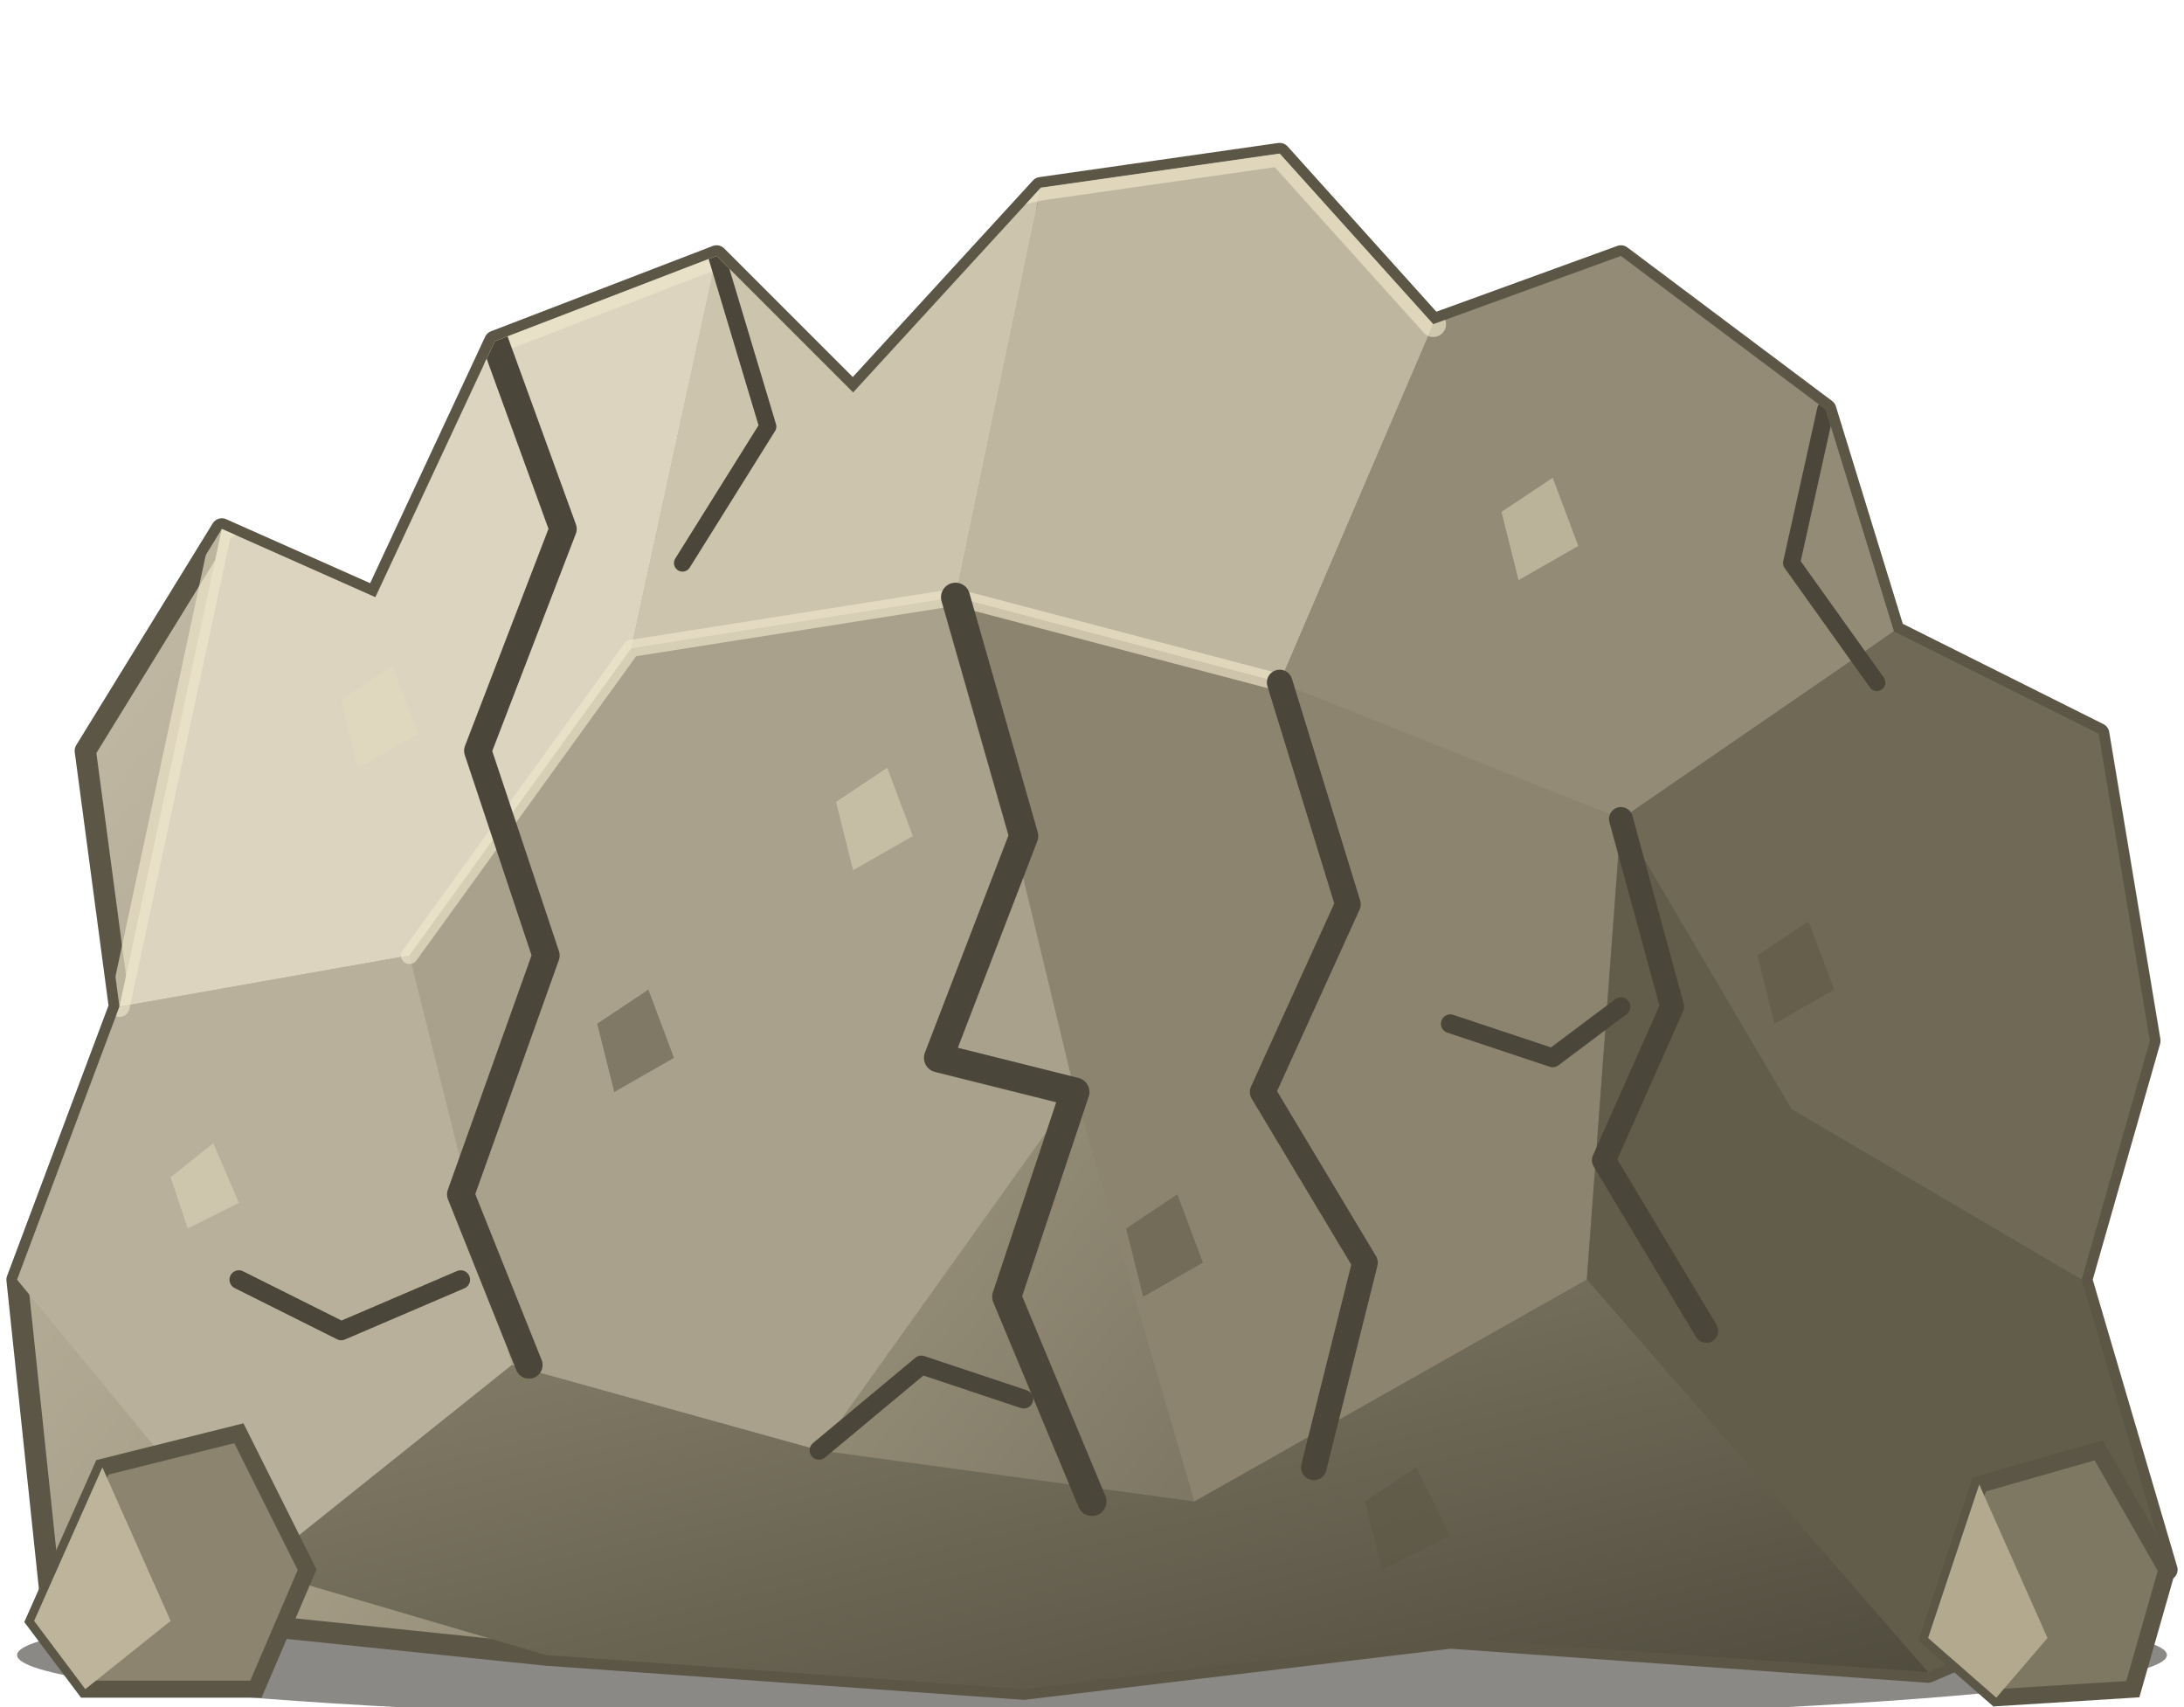
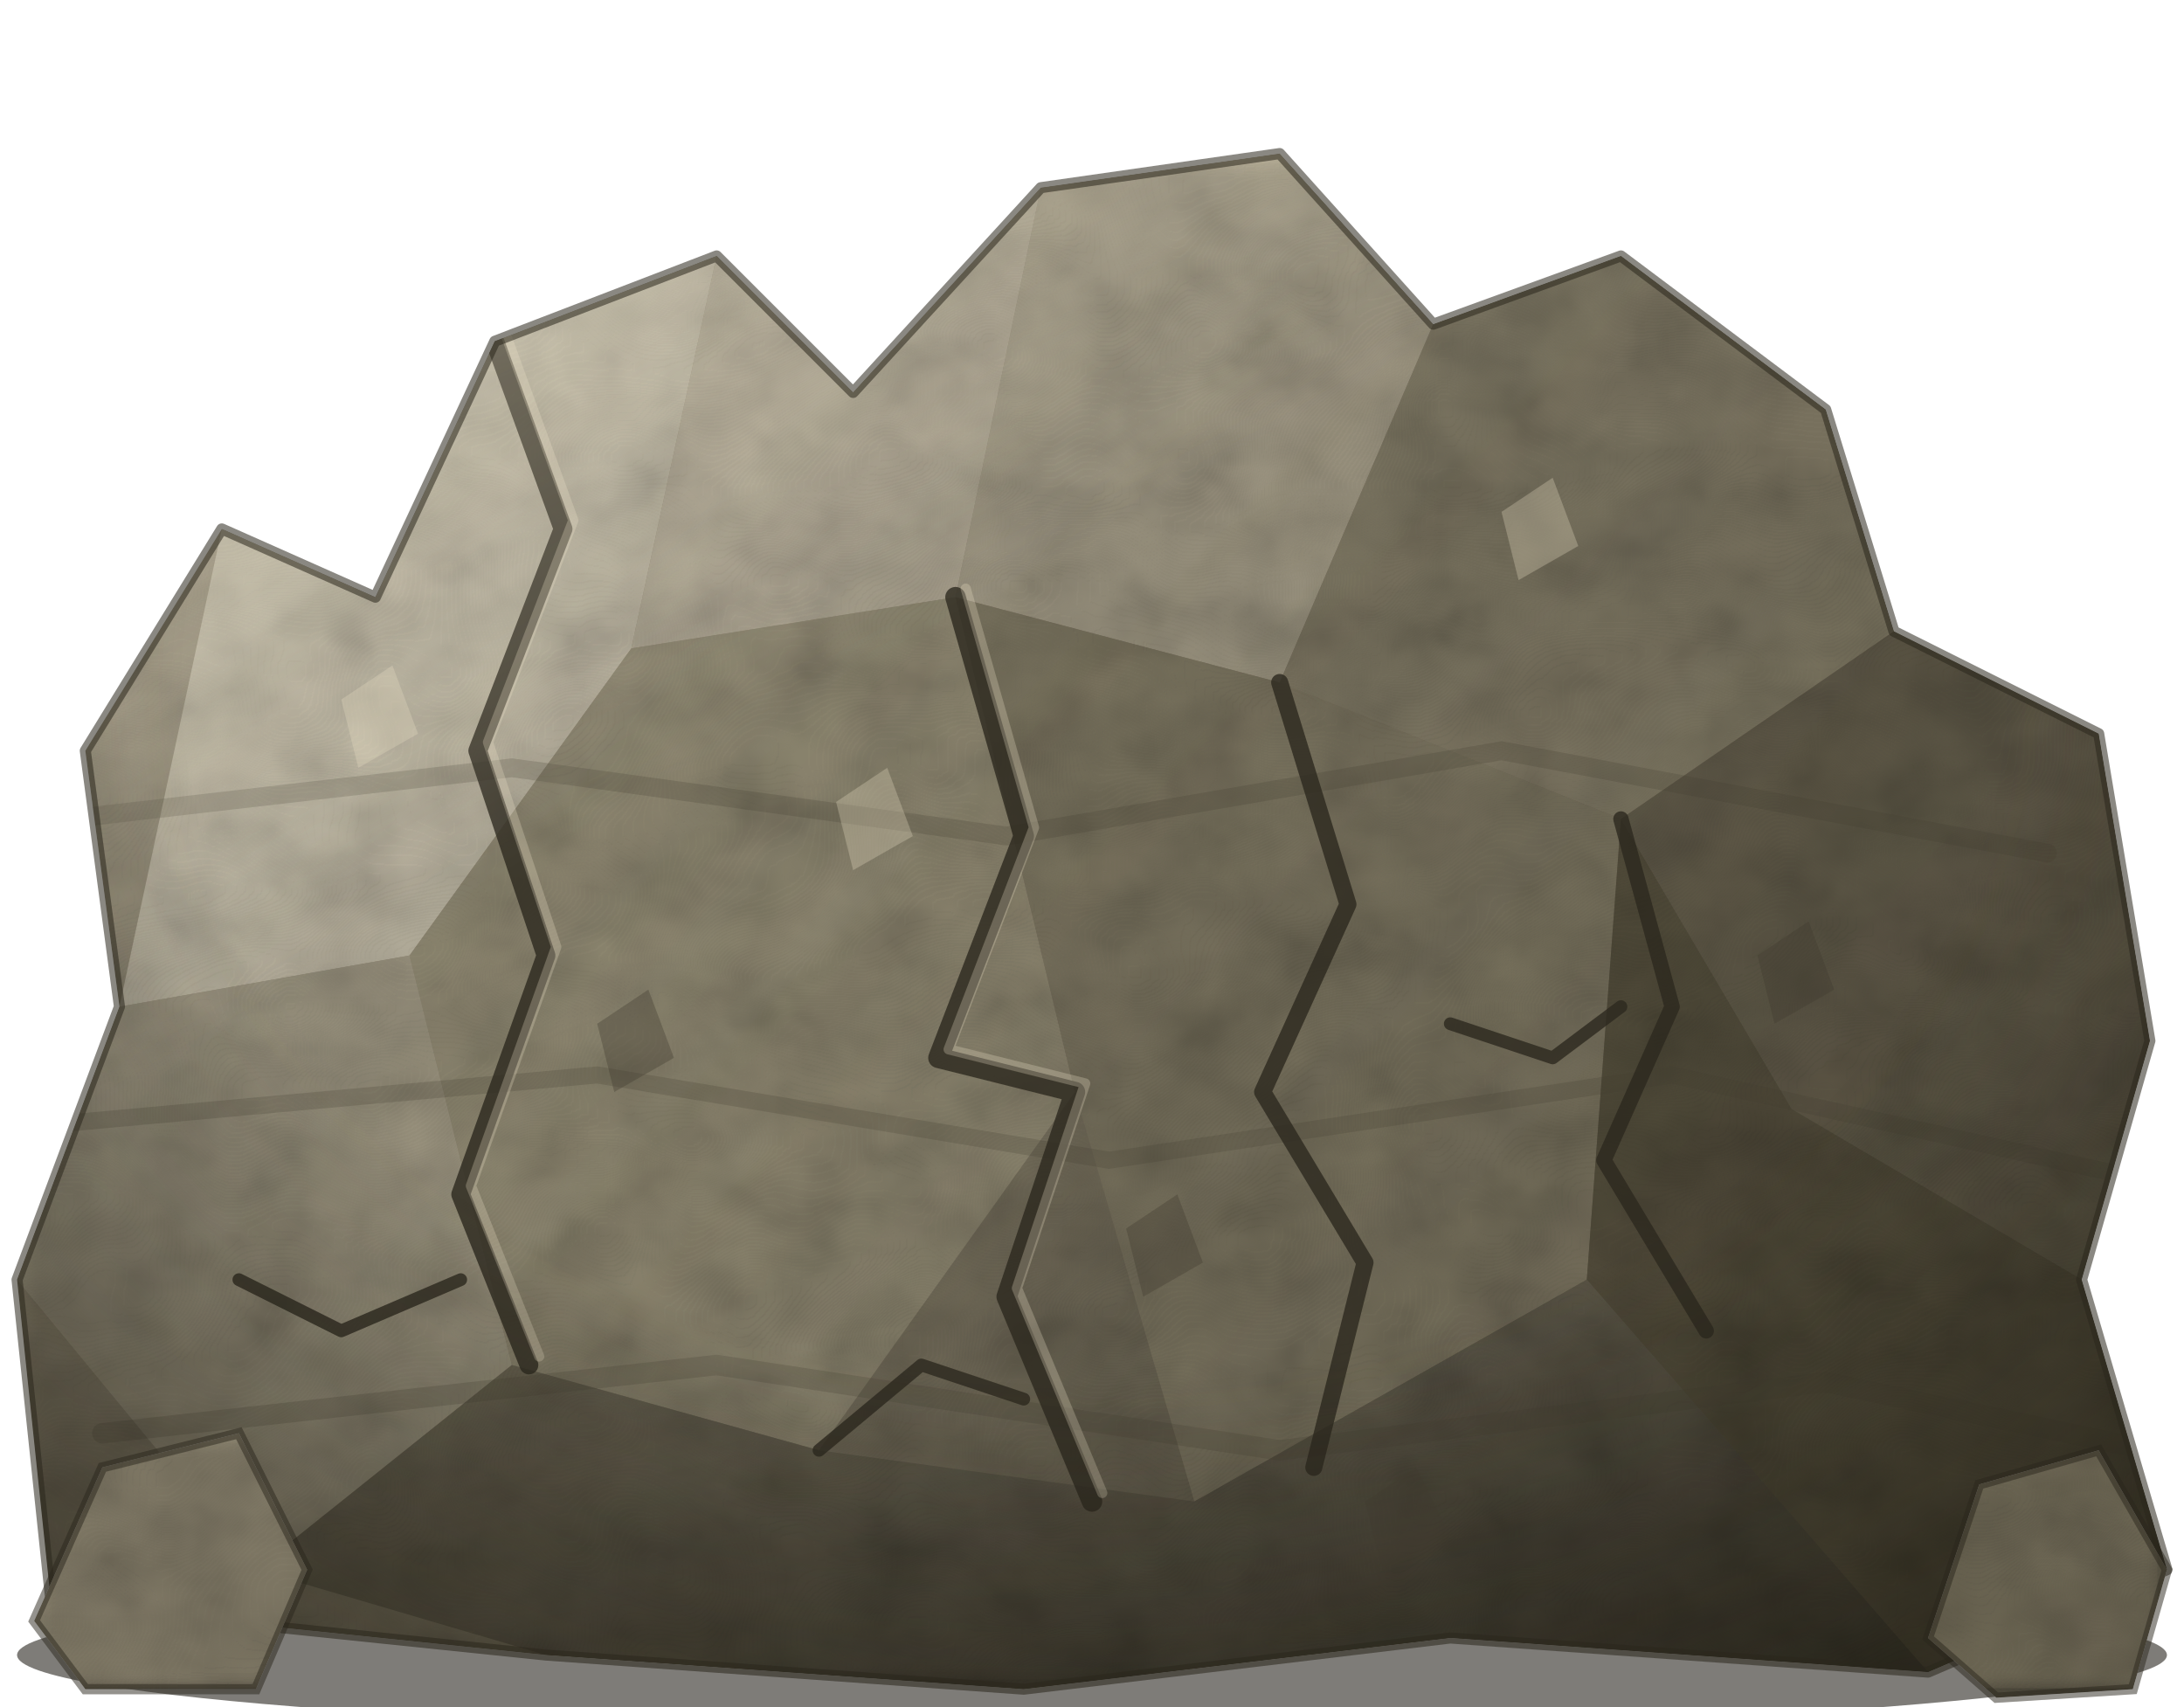
<svg xmlns="http://www.w3.org/2000/svg" width="256" height="200" viewBox="0 0 256 200">
  <defs>
-     <linearGradient id="stone" x1="0" y1="0" x2="1" y2=".6">
-       <stop stop-color="#cfc7b2" />
-       <stop offset=".5" stop-color="#a39b84" />
-       <stop offset="1" stop-color="#625c4b" />
-     </linearGradient>
-     <linearGradient id="shade" x2="1" y2="1">
-       <stop stop-color="#8a836d" />
-       <stop offset="1" stop-color="#4f4b3d" />
-     </linearGradient>
    <path id="main" d="M6 188 2 150 14 118 10 88 26 62 44 70 58 40 84 30 100 46 122 22 150 18 168 38 190 30 214 48 222 74 246 86 252 122 244 150 254 184 226 196 170 192 120 198 64 194Z" />
    <clipPath id="body">
      <use href="#main" />
    </clipPath>
+     <linearGradient id="stone" x1="0" y1="0" x2="1" y2=".7">
+       <stop stop-color="#b3aa94" />
+       <stop offset=".5" stop-color="#8a826d" />
+       <stop offset="1" stop-color="#524d3e" />
+     </linearGradient>
+     <linearGradient id="shade" x2="1" y2="1">
+       <stop stop-color="#7d7662" />
+       <stop offset="1" stop-color="#413d31" />
+     </linearGradient>
+     <radialGradient id="ao" cx=".5" cy=".4" r=".75">
+       <stop offset=".55" stop-color="#1b180f" stop-opacity="0" />
+       <stop offset="1" stop-color="#1b180f" stop-opacity=".62" />
+     </radialGradient>
+     <linearGradient id="sun" x1="0" y1="0" x2=".6" y2=".8">
+       <stop stop-color="#fff6dc" stop-opacity=".5" />
+       <stop offset=".55" stop-color="#fff6dc" stop-opacity="0" />
+     </linearGradient>
+     <filter id="rock" x="0" y="0" width="1" height="1" color-interpolation-filters="sRGB">
+       <feTurbulence type="fractalNoise" baseFrequency="0.014 0.022" numOctaves="3" seed="11" result="n1" />
+       <feTurbulence type="fractalNoise" baseFrequency="0.045" numOctaves="2" seed="4" result="n2" />
+       <feComposite in="n1" in2="n2" operator="arithmetic" k1="0" k2="0.8" k3="0.2" k4="0" result="n0" />
+       <feGaussianBlur in="n0" stdDeviation="1.2" result="n" />
+       <feDiffuseLighting in="n" surfaceScale="9" diffuseConstant="1" lighting-color="#ffffff" result="lit">
+         <feDistantLight azimuth="235" elevation="55" />
+       </feDiffuseLighting>
+       <feComponentTransfer in="lit" result="lit2">
+         <feFuncR type="linear" slope="0.95" intercept="0.1" />
+         <feFuncG type="linear" slope="0.95" intercept="0.1" />
+         <feFuncB type="linear" slope="0.95" intercept="0.1" />
+       </feComponentTransfer>
+       <feBlend in="SourceGraphic" in2="lit2" mode="multiply" result="m0" />
+       <feTurbulence type="fractalNoise" baseFrequency="0.11 0.13" numOctaves="3" seed="21" result="g0" />
+       <feColorMatrix in="g0" type="saturate" values="0" result="g1" />
+       <feComponentTransfer in="g1" result="grain">
+         <feFuncR type="linear" slope="0.5" intercept="0.62" />
+         <feFuncG type="linear" slope="0.5" intercept="0.62" />
+         <feFuncB type="linear" slope="0.5" intercept="0.62" />
+       </feComponentTransfer>
+       <feBlend in="m0" in2="grain" mode="multiply" result="m" />
+       <feComposite in="m" in2="SourceAlpha" operator="in" />
+     </filter>
  </defs>
-   <ellipse cx="128" cy="194" rx="126" ry="8" fill="#17140d" opacity=".5" />
-   <use href="#main" fill="url(#stone)" stroke="#5b5646" stroke-width="2.5" stroke-linejoin="round" />
+   <ellipse cx="128" cy="194" rx="126" ry="9" fill="#14110a" opacity=".55" />
+   <g filter="url(#rock)">
+     <use href="#main" fill="url(#stone)" />
+     <g clip-path="url(#body)">
+       <path d="M14 118 26 62 58 40 84 30 74 76 48 112Z" fill="#d4ccb7" opacity=".85" />
+       <path d="M84 30 122 22 112 70 74 76Z" fill="#c6bda7" opacity=".8" />
+       <path d="M122 22 150 18 168 38 150 80 112 70Z" fill="#b6ad97" opacity=".75" />
+       <path d="M2 150 14 118 48 112 60 160 30 184Z" fill="#aea690" opacity=".8" />
+       <path d="M48 112 74 76 112 70 126 128 96 170 60 160Z" fill="#a0987f" opacity=".7" />
+       <path d="M168 38 190 30 214 48 222 74 190 96 150 80Z" fill="#8a826c" opacity=".85" />
+       <path d="M222 74 246 86 252 122 244 150 210 130 190 96Z" fill="#665f4c" opacity=".9" />
+       <path d="M112 70 150 80 190 96 186 150 140 176 126 128Z" fill="#847c66" opacity=".85" />
+       <path d="M190 96 210 130 244 150 254 184 226 196 186 150Z" fill="#58523f" opacity=".95" />
+       <path d="M60 160 96 170 140 176 186 150 226 196 170 192 120 198 64 194 30 184Z" fill="url(#shade)" opacity=".9" />
+     </g>
+   </g>
  <g clip-path="url(#body)">
-     <path d="M14 118 26 62 58 40 84 30 74 76 48 112Z" fill="#dcd4bf" />
-     <path d="M84 30 122 22 112 70 74 76Z" fill="#cdc4ad" />
-     <path d="M122 22 150 18 168 38 150 80 112 70Z" fill="#bfb69f" />
-     <path d="M2 150 14 118 48 112 60 160 30 184Z" fill="#b8b09a" />
-     <path d="M48 112 74 76 112 70 126 128 96 170 60 160Z" fill="#a9a18b" />
-     <path d="M168 38 190 30 214 48 222 74 190 96 150 80Z" fill="#938b75" />
-     <path d="M222 74 246 86 252 122 244 150 210 130 190 96Z" fill="#6f6955" />
-     <path d="M112 70 150 80 190 96 186 150 140 176 126 128Z" fill="#8c846e" />
-     <path d="M190 96 210 130 244 150 254 184 226 196 186 150Z" fill="#625d4b" />
-     <path d="M60 160 96 170 140 176 186 150 226 196 170 192 120 198 64 194 30 184Z" fill="url(#shade)" />
-     <g fill="none" stroke="#efe6cc" stroke-linecap="round" stroke-linejoin="round" opacity=".65">
-       <path d="M26 62 58 40 84 30 122 22 150 18 168 38" stroke-width="3" />
-       <path d="M14 118 26 62" stroke-width="2.4" />
-       <path d="M74 76 112 70 150 80" stroke-width="2" />
-       <path d="M48 112 74 76" stroke-width="2" />
+     <g fill="none" stroke="#3f3a2d" stroke-linecap="round" opacity=".22">
+       <path d="M8 96 60 90 118 98 176 88 240 100" stroke-width="2.2" />
+       <path d="M4 132 70 126 130 136 196 126 250 138" stroke-width="2" />
+       <path d="M12 168 84 160 150 170 214 162 252 170" stroke-width="2.4" />
    </g>
-     <g fill="none" stroke="#4a4639" stroke-linecap="round" stroke-linejoin="round">
-       <path d="M58 40 66 62 56 88 64 112 54 140 62 160" stroke-width="3.2" />
-       <path d="M112 70 120 98 110 124 126 128 118 152 128 176" stroke-width="3.4" />
-       <path d="M150 80 158 106 148 128 160 148 154 172" stroke-width="3" />
-       <path d="M190 96 196 118 188 136 200 156" stroke-width="2.8" />
-       <path d="M28 150 40 156 54 150 M96 170 108 160 120 164 M170 120 182 124 190 118" stroke-width="2.2" />
-       <path d="M214 48 210 66 220 80 M84 30 90 50 80 66" stroke-width="2" />
+     <g fill="none" stroke-linecap="round" stroke-linejoin="round">
+       <g stroke="#2c281e" opacity=".8">
+         <path d="M58 40 66 62 56 88 64 112 54 140 62 160" stroke-width="2.2" />
+         <path d="M112 70 120 98 110 124 126 128 118 152 128 176" stroke-width="2.4" />
+         <path d="M150 80 158 106 148 128 160 148 154 172" stroke-width="2" />
+         <path d="M190 96 196 118 188 136 200 156" stroke-width="1.8" />
+         <path d="M28 150 40 156 54 150 M96 170 108 160 120 164 M170 120 182 124 190 118" stroke-width="1.5" />
+       </g>
+       <g stroke="#e9dfc4" opacity=".28" transform="translate(1.2 -1)">
+         <path d="M58 40 66 62 56 88 64 112 54 140 62 160" stroke-width="1.2" />
+         <path d="M112 70 120 98 110 124 126 128 118 152 128 176" stroke-width="1.2" />
+       </g>
    </g>
-     <g fill="#e4dac0" opacity=".5">
-       <path d="M40 82 46 78 49 86 42 90Z M98 94 104 90 107 98 100 102Z M176 60 182 56 185 64 178 68Z M20 138 25 134 28 141 22 144Z" />
-     </g>
-     <g fill="#5c5746" opacity=".55">
+     <rect width="256" height="200" fill="url(#sun)" />
+     <rect width="256" height="200" fill="url(#ao)" />
+     <g fill="#3f3a2d" opacity=".35">
      <path d="M70 120 76 116 79 124 72 128Z M132 144 138 140 141 148 134 152Z M206 112 212 108 215 116 208 120Z M160 176 166 172 170 180 162 184Z" />
    </g>
+     <g fill="#e6dcc2" opacity=".3">
+       <path d="M40 82 46 78 49 86 42 90Z M98 94 104 90 107 98 100 102Z M176 60 182 56 185 64 178 68Z" />
+     </g>
  </g>
-   <path d="M4 190 12 172 28 168 36 184 30 198 10 198Z" fill="#8c846e" stroke="#5b5646" stroke-width="2" />
-   <path d="M4 190 12 172 20 190 10 198Z" fill="#bdb49b" />
-   <path d="M226 192 232 174 246 170 254 184 250 198 234 199Z" fill="#7e7762" stroke="#5b5646" stroke-width="2" />
-   <path d="M226 192 232 174 240 192 234 199Z" fill="#b2a98f" />
+   <use href="#main" fill="none" stroke="#2a261c" stroke-width="1.3" stroke-linejoin="round" opacity=".55" />
+   <g filter="url(#rock)">
+     <path d="M4 190 12 172 28 168 36 184 30 198 10 198Z" fill="#8f8772" />
+     <path d="M226 192 232 174 246 170 254 184 250 198 234 199Z" fill="#7b745f" />
+   </g>
+   <path d="M4 190 12 172 28 168 36 184 30 198 10 198Z" fill="none" stroke="#2a261c" stroke-width="1.2" opacity=".5" />
+   <path d="M226 192 232 174 246 170 254 184 250 198 234 199Z" fill="none" stroke="#2a261c" stroke-width="1.2" opacity=".5" />
</svg>
